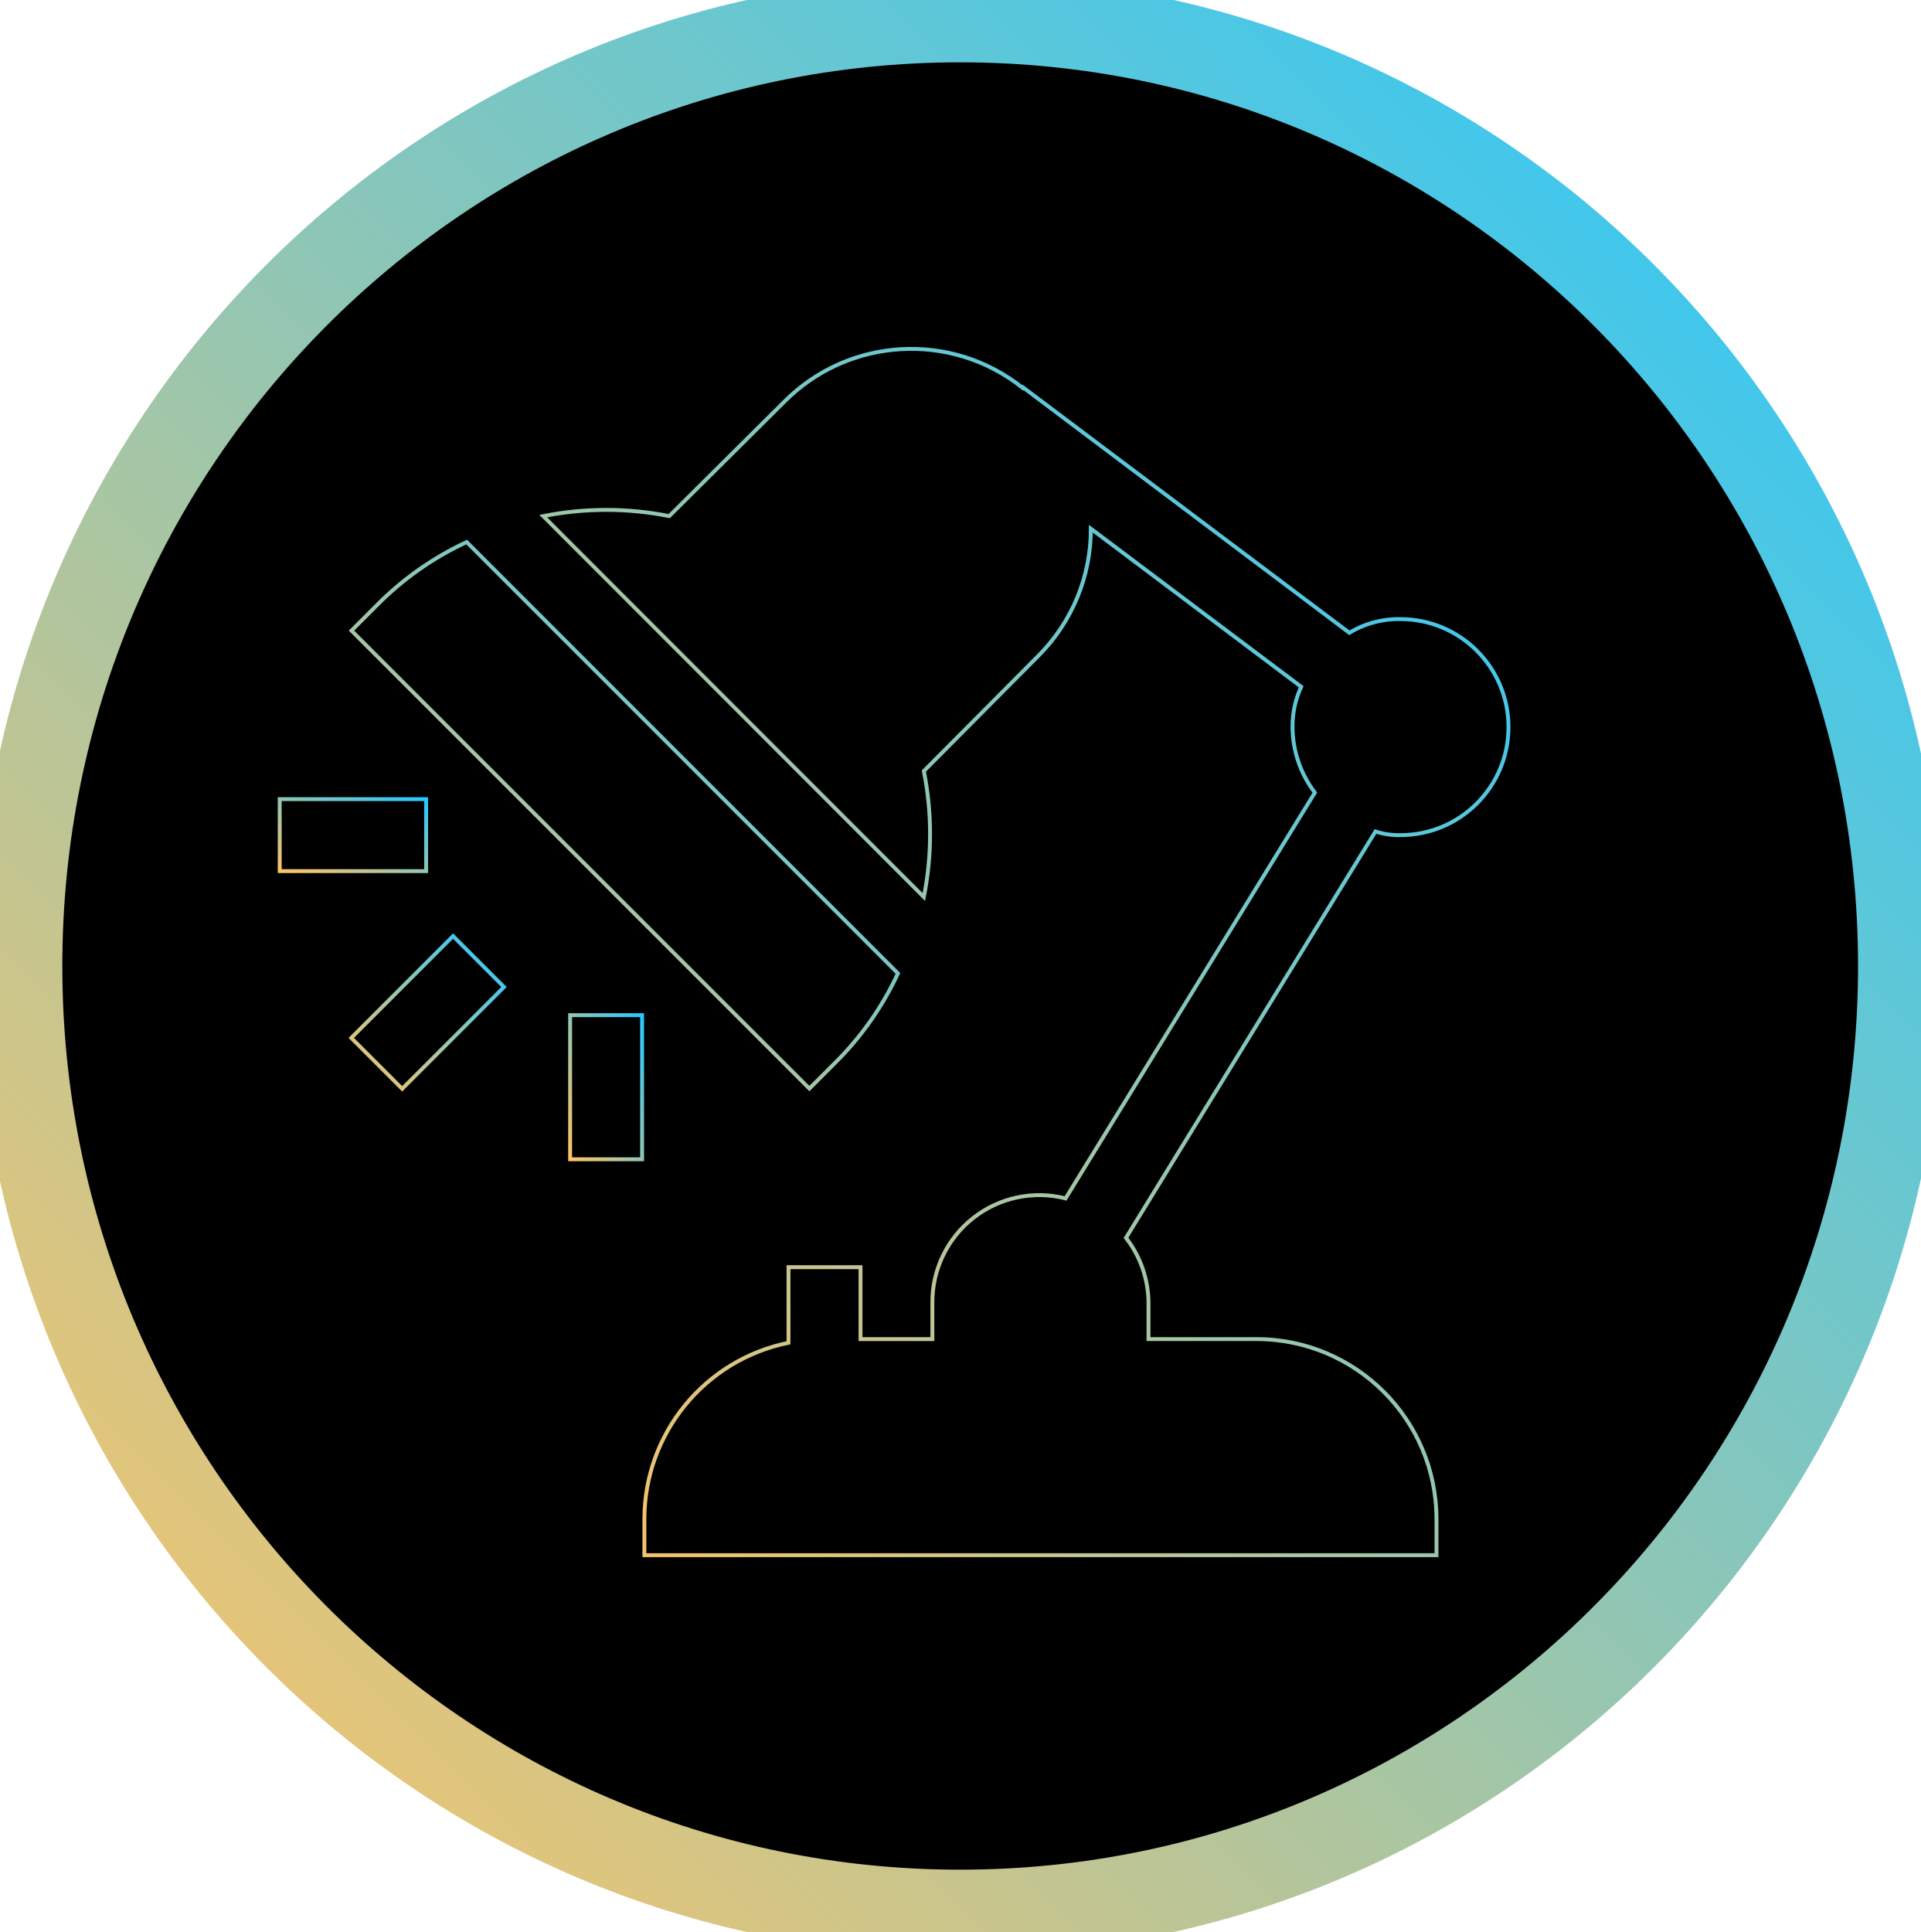
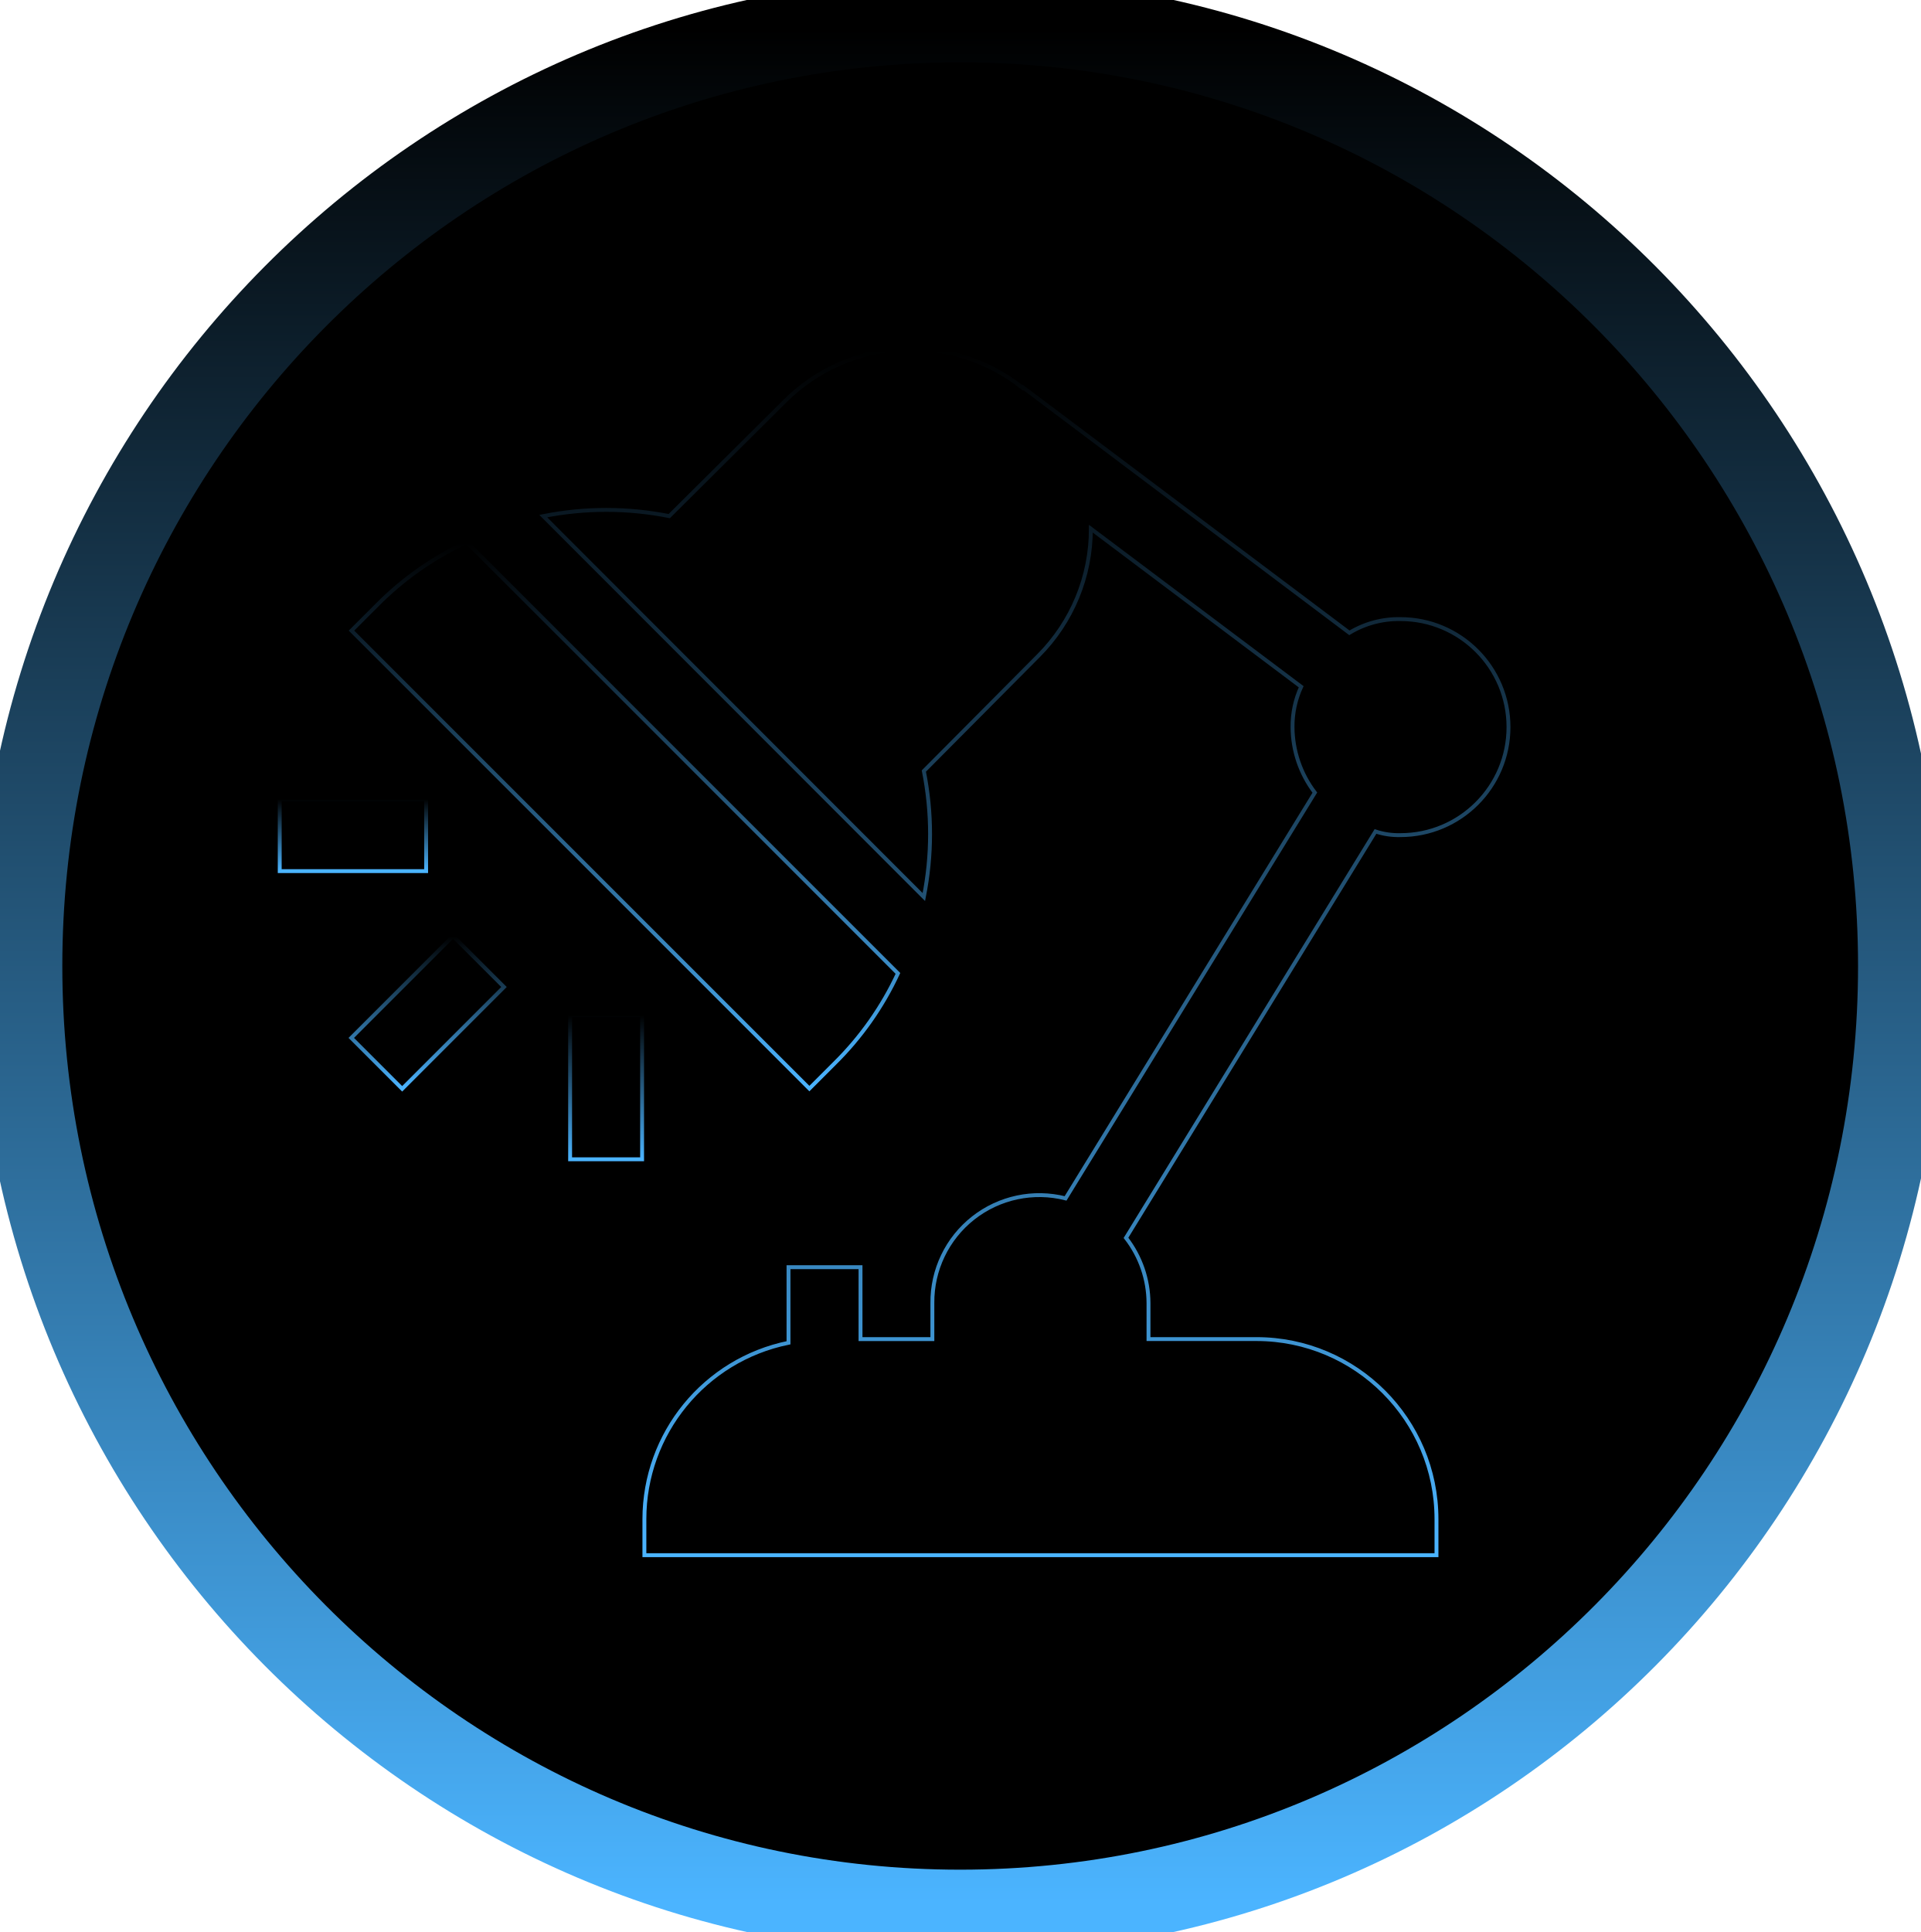
<svg xmlns="http://www.w3.org/2000/svg" stroke="url(#grad2) " id="Layer_1" data-name="Layer 1" viewBox="0 0 493.06 496">
  <defs>
    <style>
      .svg-fill {
        stroke-miterlimit: 10;
        stroke-width: 22px;
      }
    </style>
-     <linearGradient id="grad2" x1="100%" x2="0%" y1="0%" y2="100%">
-       <stop offset="0%" style="stop-color:#26C8FF;stop-opacity:1" />
-       <stop offset="100%" style="stop-color:#FFC466;stop-opacity:1" />
+     <linearGradient id="grad2" x1="0%" x2="0%" y1="0%" y2="100%">
+       <stop offset="0%" style="stop-color:000EB3;stop-opacity:1" />
+       <stop offset="100%" style="stop-color:#4BB4FF;stop-opacity:1" />
    </linearGradient>
  </defs>
  <ellipse class="svg-fill" cx="246.53" cy="248" rx="241.53" ry="243" />
  <g>
    <path d="M359.58,214.4a27.73,27.73,0,1,0,0-55.46,24.42,24.42,0,0,0-13.12,3.52h0l-83.78-63-.09.13,0,0a45.91,45.91,0,0,0-61.19,3.52l-29.57,29.39a82.88,82.88,0,0,0-32.35,0L237.2,230.3a82.69,82.69,0,0,0,0-32.35l29.4-29.58a46,46,0,0,0,13.48-32.64l54,40.58h0a24.19,24.19,0,0,0-2.22,10.35,28,28,0,0,0,5.73,16.83h0l-64,104.17a27.46,27.46,0,0,0-34.2,26.89v9.24H220.94V325.32H202.45v19.41a46.22,46.22,0,0,0-37,45.29v9.24H368.82V390a46.23,46.23,0,0,0-46.21-46.22H294.88v-9.24a27.47,27.47,0,0,0-5.78-16.75l64.06-104.33A18.88,18.88,0,0,0,359.58,214.4Z" />
    <path d="M214.28,273a79.45,79.45,0,0,0,16.27-23.1L119.82,139.16a79.55,79.55,0,0,0-23.11,16.27l-6.47,6.47L207.81,279.47Z" />
    <path d="M71.82,205.16h37.59v18.48H71.82Z" />
    <path d="M103.26,279.53,90.19,266.46l26.14-26.14,13.07,13.07Z" />
    <path d="M146.38,260.62h18.48v37H146.38Z" />
  </g>
</svg>
